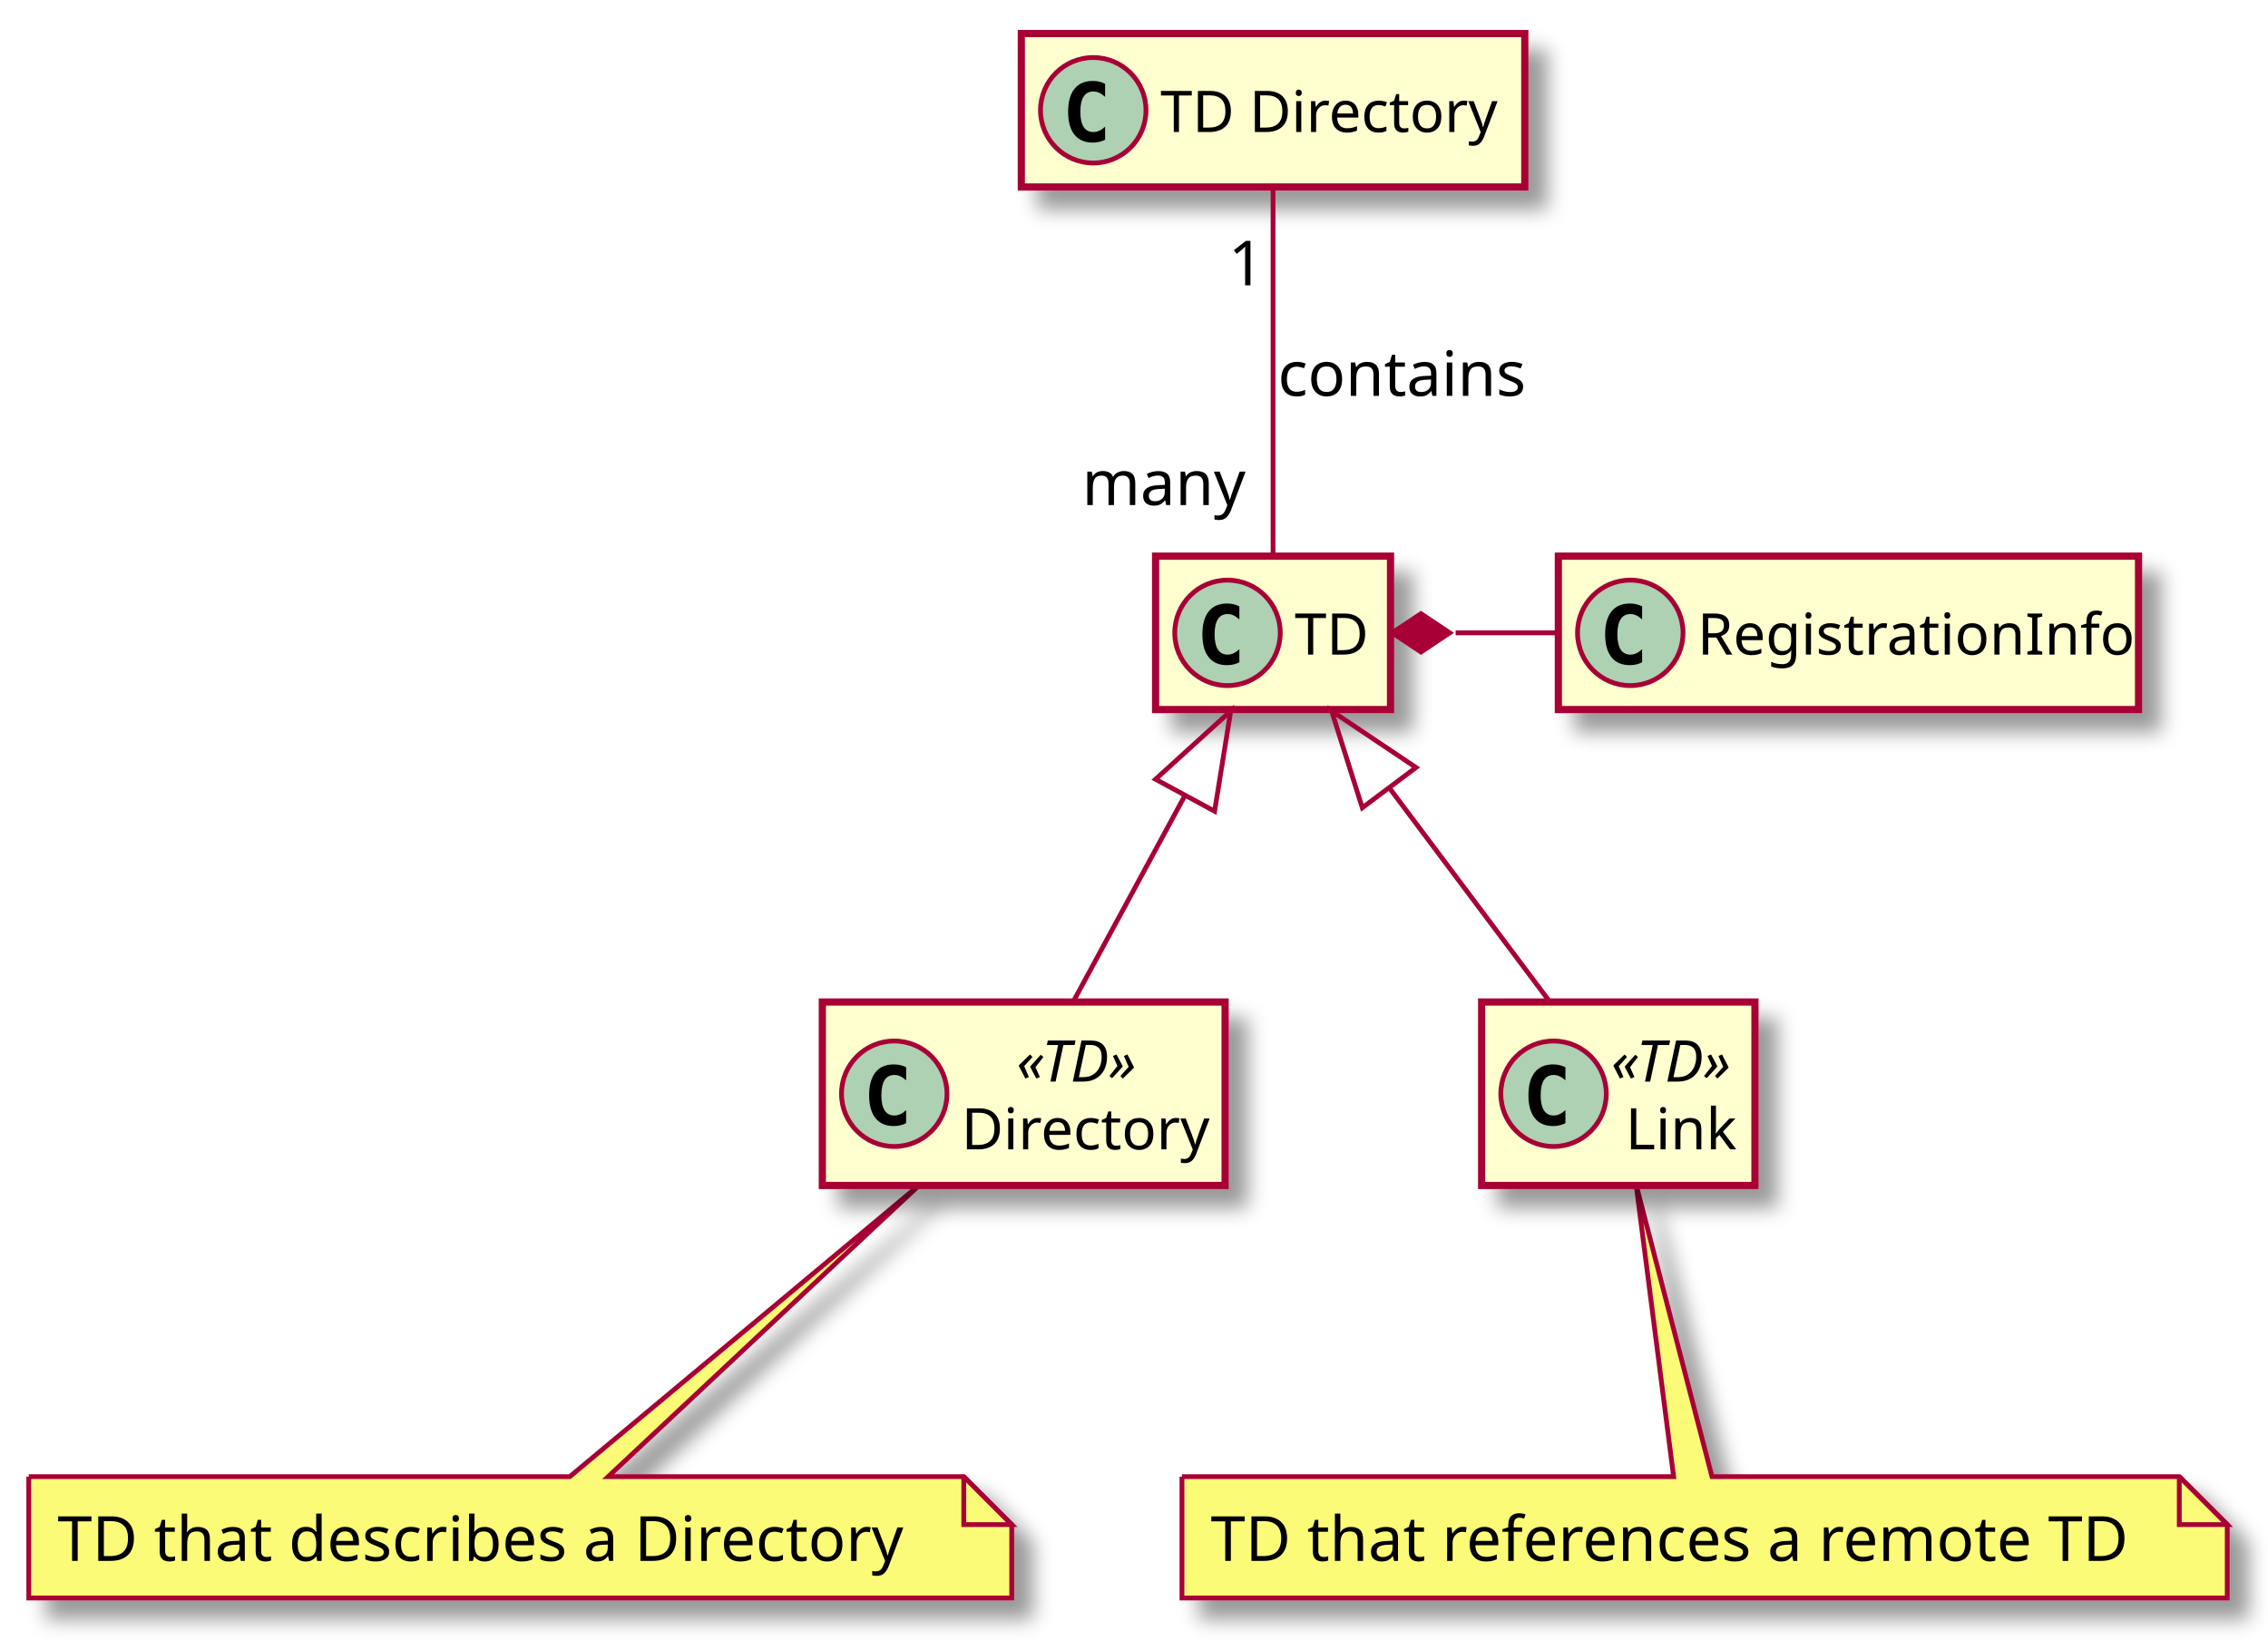
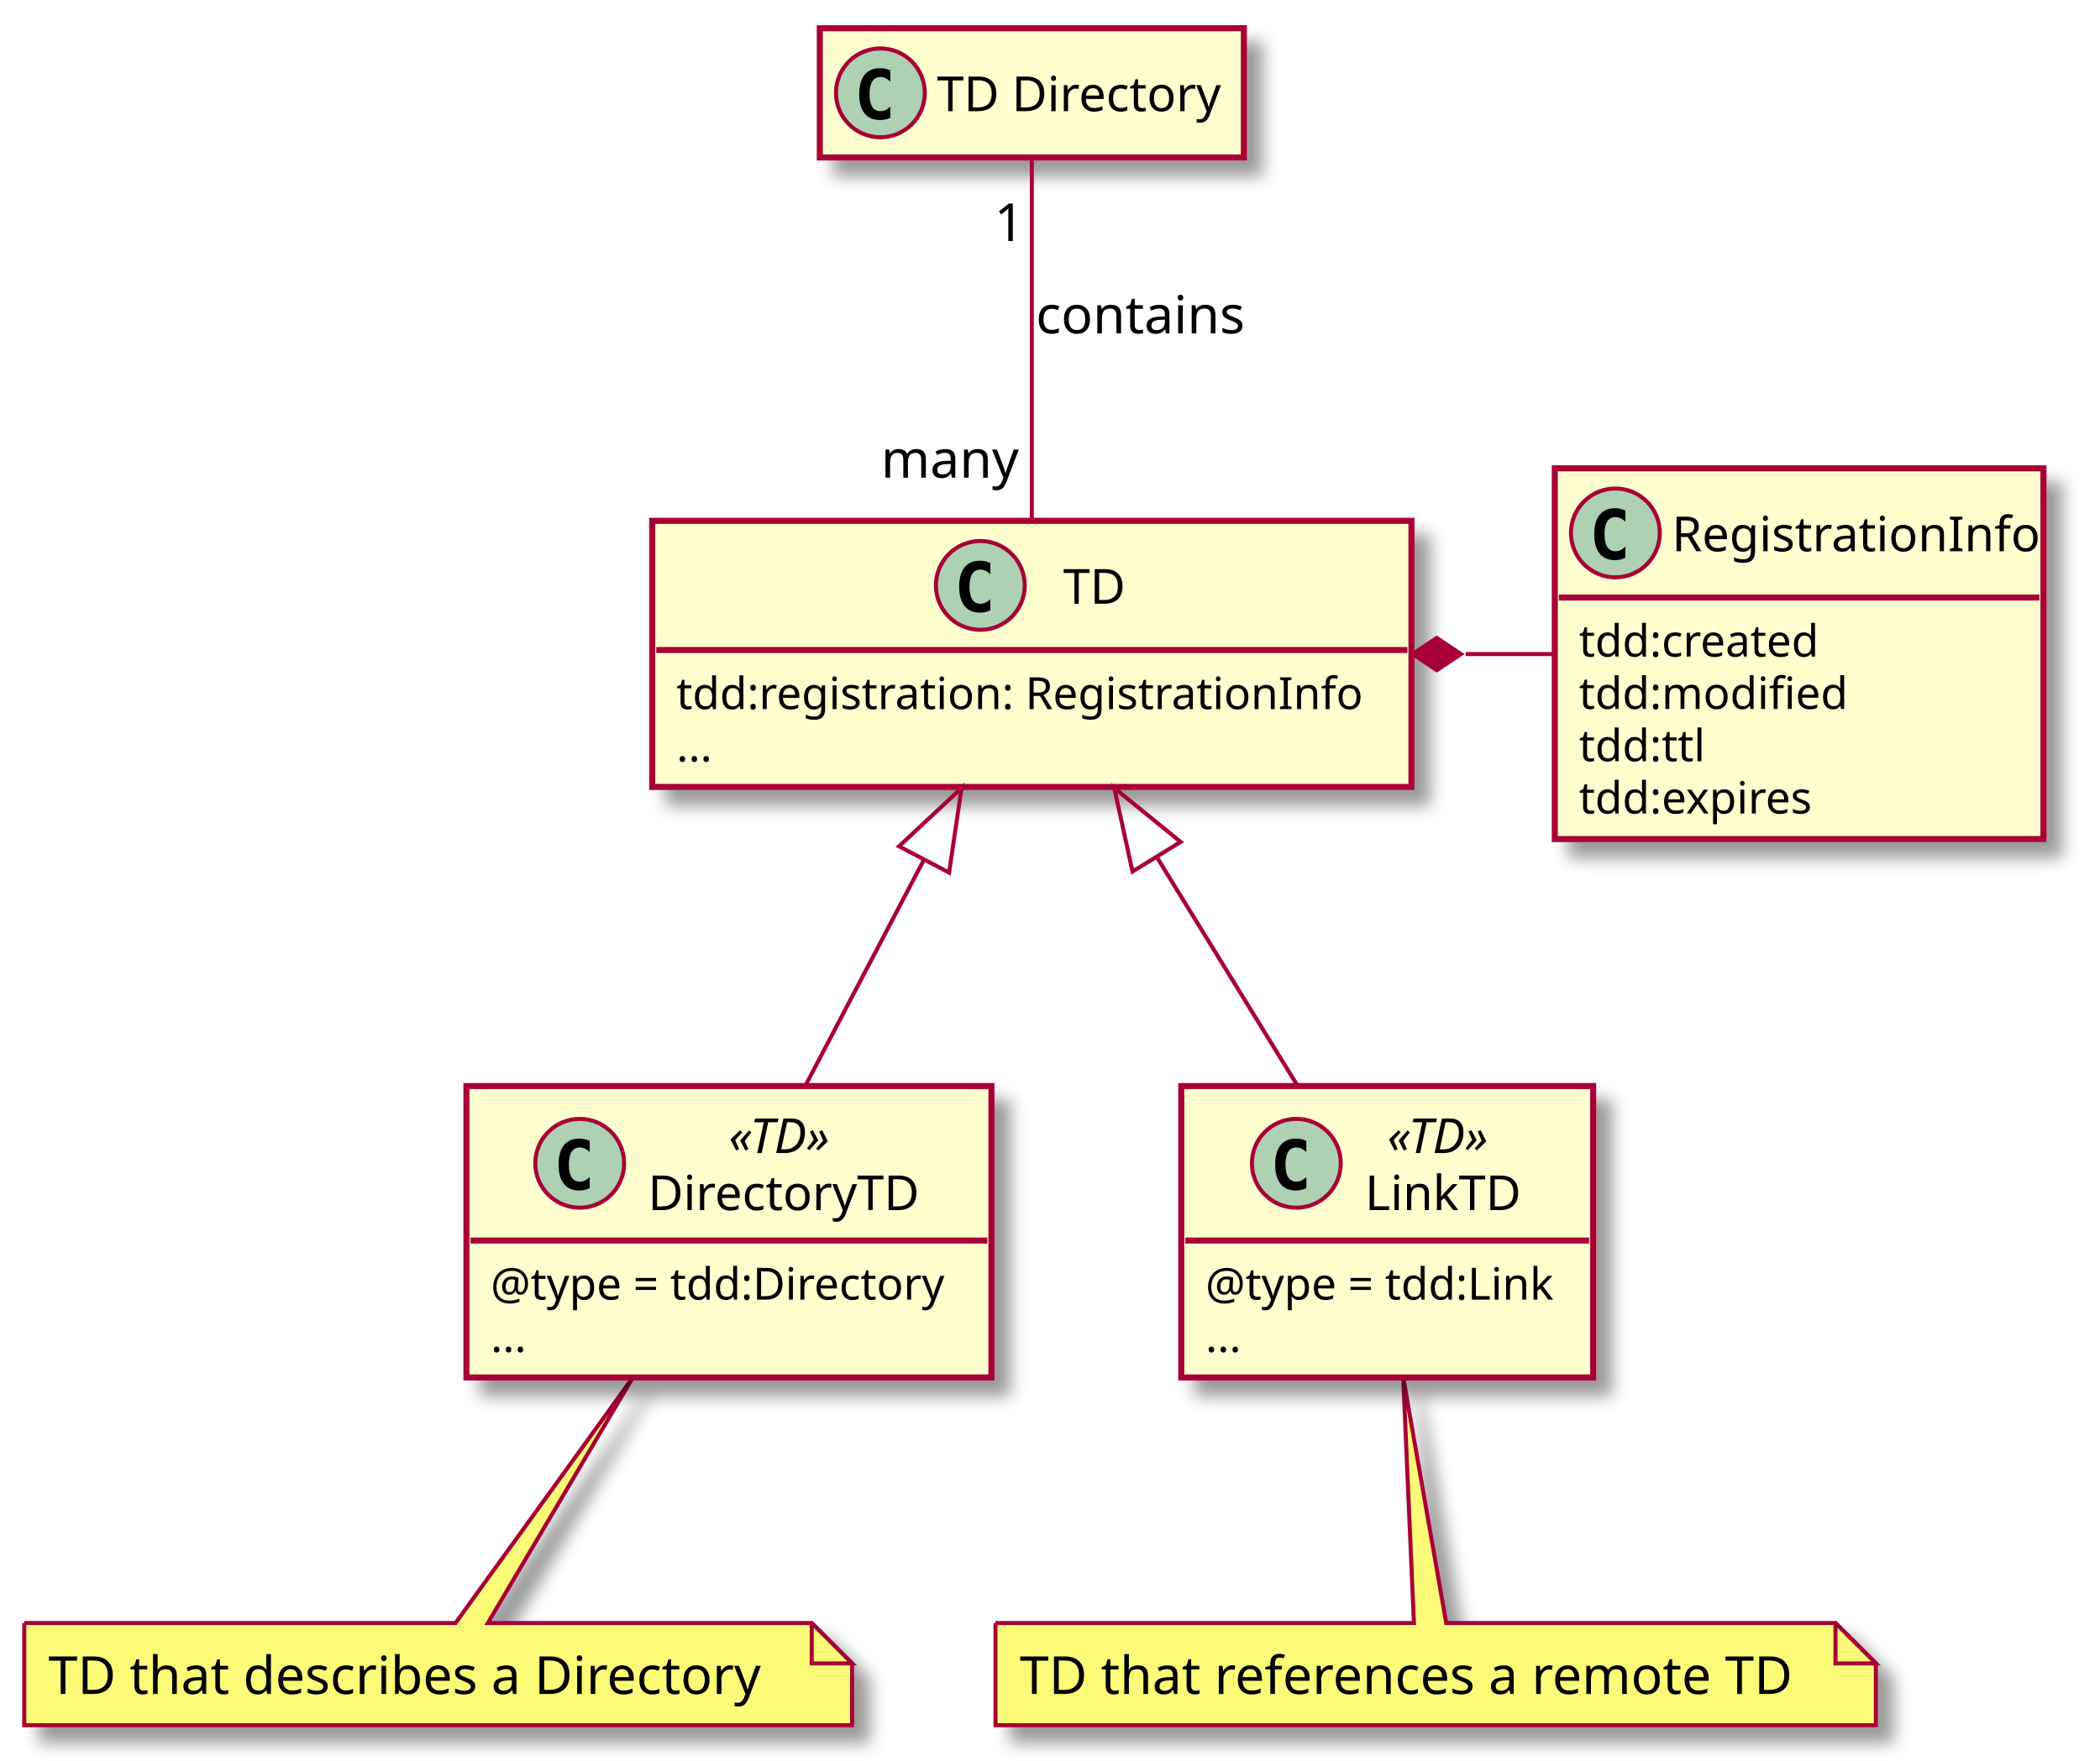
- <svg xmlns="http://www.w3.org/2000/svg" contentScriptType="application/ecmascript" contentStyleType="text/css" height="342px" preserveAspectRatio="none" style="width:473px;height:342px;" version="1.1" viewBox="0 0 473 342" width="473px" zoomAndPan="magnify">
+ <svg xmlns="http://www.w3.org/2000/svg" contentScriptType="application/ecmascript" contentStyleType="text/css" height="436px" preserveAspectRatio="none" style="width:520px;height:436px;" version="1.1" viewBox="0 0 520 436" width="520px" zoomAndPan="magnify">
  <defs>
-     <filter height="300%" id="f1wpkqcbyz9fg0" width="300%" x="-1" y="-1">
+     <filter height="300%" id="fw7ukrhvvh0vd" width="300%" x="-1" y="-1">
      <feGaussianBlur result="blurOut" stdDeviation="2.0" />
      <feColorMatrix in="blurOut" result="blurOut2" type="matrix" values="0 0 0 0 0 0 0 0 0 0 0 0 0 0 0 0 0 0 .4 0" />
      <feOffset dx="4.0" dy="4.0" in="blurOut2" result="blurOut3" />
      <feBlend in="SourceGraphic" in2="blurOut3" mode="normal" />
    </filter>
  </defs>
  <g>
-     <path d="M6,308 L6,333.31 A0,0 0 0 0 6,333.31 L211,333.31 A0,0 0 0 0 211,333.31 L211,318 L201,308 L126.832,308 L191.744,247.166 L118.832,308 L6,308 A0,0 0 0 0 6,308 " fill="#FBFB77" filter="url(#f1wpkqcbyz9fg0)" style="stroke:#A80036;stroke-width:1.0;" />
-     <path d="M201,308 L201,318 L211,318 L201,308 " fill="#FBFB77" style="stroke:#A80036;stroke-width:1.0;" />
-     <text fill="#000000" font-family="sans-serif" font-size="13" lengthAdjust="spacingAndGlyphs" textLength="184" x="12" y="325.568">TD that describes a Directory</text>
-     <path d="M246.5,308 L246.5,333.31 A0,0 0 0 0 246.5,333.31 L464.5,333.31 A0,0 0 0 0 464.5,333.31 L464.5,318 L454.5,308 L357.043,308 L341.23,247.166 L349.043,308 L246.5,308 A0,0 0 0 0 246.5,308 " fill="#FBFB77" filter="url(#f1wpkqcbyz9fg0)" style="stroke:#A80036;stroke-width:1.0;" />
-     <path d="M454.5,308 L454.5,318 L464.5,318 L454.5,308 " fill="#FBFB77" style="stroke:#A80036;stroke-width:1.0;" />
-     <text fill="#000000" font-family="sans-serif" font-size="13" lengthAdjust="spacingAndGlyphs" textLength="197" x="252.5" y="325.568">TD that references a remote TD</text>
-     <rect codeLine="10" fill="#FEFECE" filter="url(#f1wpkqcbyz9fg0)" height="32" id="TDD" style="stroke:#A80036;stroke-width:1.5;" width="105" x="213" y="7" />
-     <ellipse cx="228" cy="23" fill="#ADD1B2" rx="11" ry="11" style="stroke:#A80036;stroke-width:1.0;" />
-     <path d="M230.473,29.143 Q229.892,29.442 229.253,29.591 Q228.614,29.741 227.908,29.741 Q225.401,29.741 224.082,28.089 Q222.762,26.437 222.762,23.316 Q222.762,20.186 224.082,18.535 Q225.401,16.883 227.908,16.883 Q228.614,16.883 229.261,17.032 Q229.909,17.182 230.473,17.48 L230.473,20.203 Q229.842,19.622 229.249,19.352 Q228.655,19.082 228.024,19.082 Q226.68,19.082 225.995,20.149 Q225.31,21.216 225.31,23.316 Q225.31,25.408 225.995,26.474 Q226.68,27.541 228.024,27.541 Q228.655,27.541 229.249,27.271 Q229.842,27.002 230.473,26.42 Z " fill="#000000" />
-     <text fill="#000000" font-family="sans-serif" font-size="12" lengthAdjust="spacingAndGlyphs" textLength="73" x="242" y="27.535">TD Directory</text>
-     <rect codeLine="16" fill="#FEFECE" filter="url(#f1wpkqcbyz9fg0)" height="32" id="TD" style="stroke:#A80036;stroke-width:1.5;" width="49" x="241" y="116" />
-     <ellipse cx="256" cy="132" fill="#ADD1B2" rx="11" ry="11" style="stroke:#A80036;stroke-width:1.0;" />
-     <path d="M258.473,138.143 Q257.892,138.442 257.253,138.591 Q256.614,138.741 255.908,138.741 Q253.401,138.741 252.082,137.089 Q250.762,135.437 250.762,132.316 Q250.762,129.186 252.082,127.535 Q253.401,125.883 255.908,125.883 Q256.614,125.883 257.261,126.032 Q257.909,126.182 258.473,126.481 L258.473,129.203 Q257.842,128.622 257.249,128.352 Q256.655,128.083 256.024,128.083 Q254.68,128.083 253.995,129.149 Q253.31,130.216 253.31,132.316 Q253.31,134.408 253.995,135.474 Q254.68,136.541 256.024,136.541 Q256.655,136.541 257.249,136.271 Q257.842,136.001 258.473,135.42 Z " fill="#000000" />
-     <text fill="#000000" font-family="sans-serif" font-size="12" lengthAdjust="spacingAndGlyphs" textLength="17" x="270" y="136.535">TD</text>
-     <rect codeLine="25" fill="#FEFECE" filter="url(#f1wpkqcbyz9fg0)" height="32" id="RegistrationInfo" style="stroke:#A80036;stroke-width:1.5;" width="121" x="325" y="116" />
-     <ellipse cx="340" cy="132" fill="#ADD1B2" rx="11" ry="11" style="stroke:#A80036;stroke-width:1.0;" />
-     <path d="M342.473,138.143 Q341.892,138.442 341.253,138.591 Q340.614,138.741 339.908,138.741 Q337.401,138.741 336.082,137.089 Q334.762,135.437 334.762,132.316 Q334.762,129.186 336.082,127.535 Q337.401,125.883 339.908,125.883 Q340.614,125.883 341.261,126.032 Q341.909,126.182 342.473,126.481 L342.473,129.203 Q341.842,128.622 341.249,128.352 Q340.655,128.083 340.024,128.083 Q338.68,128.083 337.995,129.149 Q337.31,130.216 337.31,132.316 Q337.31,134.408 337.995,135.474 Q338.68,136.541 340.024,136.541 Q340.655,136.541 341.249,136.271 Q341.842,136.001 342.473,135.42 Z " fill="#000000" />
-     <text fill="#000000" font-family="sans-serif" font-size="12" lengthAdjust="spacingAndGlyphs" textLength="89" x="354" y="136.535">RegistrationInfo</text>
-     <rect codeLine="32" fill="#FEFECE" filter="url(#f1wpkqcbyz9fg0)" height="38.266" id="Directory" style="stroke:#A80036;stroke-width:1.5;" width="84" x="171.5" y="209" />
-     <ellipse cx="186.5" cy="228.133" fill="#ADD1B2" rx="11" ry="11" style="stroke:#A80036;stroke-width:1.0;" />
-     <path d="M188.973,234.276 Q188.392,234.575 187.753,234.724 Q187.114,234.874 186.408,234.874 Q183.901,234.874 182.582,233.222 Q181.262,231.57 181.262,228.449 Q181.262,225.319 182.582,223.667 Q183.901,222.016 186.408,222.016 Q187.114,222.016 187.761,222.165 Q188.409,222.315 188.973,222.613 L188.973,225.336 Q188.342,224.755 187.749,224.485 Q187.155,224.215 186.524,224.215 Q185.18,224.215 184.495,225.282 Q183.81,226.349 183.81,228.449 Q183.81,230.541 184.495,231.607 Q185.18,232.674 186.524,232.674 Q187.155,232.674 187.749,232.404 Q188.342,232.134 188.973,231.553 Z " fill="#000000" />
-     <text fill="#000000" font-family="sans-serif" font-size="12" font-style="italic" lengthAdjust="spacingAndGlyphs" textLength="29" x="212" y="225.602">«TD»</text>
-     <text fill="#000000" font-family="sans-serif" font-size="12" lengthAdjust="spacingAndGlyphs" textLength="52" x="200.5" y="239.734">Directory</text>
-     <rect codeLine="38" fill="#FEFECE" filter="url(#f1wpkqcbyz9fg0)" height="38.266" id="Link" style="stroke:#A80036;stroke-width:1.5;" width="57" x="309" y="209" />
-     <ellipse cx="324" cy="228.133" fill="#ADD1B2" rx="11" ry="11" style="stroke:#A80036;stroke-width:1.0;" />
-     <path d="M326.473,234.276 Q325.892,234.575 325.253,234.724 Q324.614,234.874 323.908,234.874 Q321.401,234.874 320.082,233.222 Q318.762,231.57 318.762,228.449 Q318.762,225.319 320.082,223.667 Q321.401,222.016 323.908,222.016 Q324.614,222.016 325.261,222.165 Q325.909,222.315 326.473,222.613 L326.473,225.336 Q325.842,224.755 325.249,224.485 Q324.655,224.215 324.024,224.215 Q322.68,224.215 321.995,225.282 Q321.31,226.349 321.31,228.449 Q321.31,230.541 321.995,231.607 Q322.68,232.674 324.024,232.674 Q324.655,232.674 325.249,232.404 Q325.842,232.134 326.473,231.553 Z " fill="#000000" />
-     <text fill="#000000" font-family="sans-serif" font-size="12" font-style="italic" lengthAdjust="spacingAndGlyphs" textLength="29" x="336" y="225.602">«TD»</text>
-     <text fill="#000000" font-family="sans-serif" font-size="12" lengthAdjust="spacingAndGlyphs" textLength="23" x="339" y="239.734">Link</text>
-     <path codeLine="4" d="M265.5,39.083 C265.5,59.692 265.5,95.211 265.5,115.851 " fill="none" id="TDD-TD" style="stroke:#A80036;stroke-width:1.0;" />
-     <text fill="#000000" font-family="sans-serif" font-size="13" lengthAdjust="spacingAndGlyphs" textLength="54" x="266.5" y="82.568">contains</text>
-     <text fill="#000000" font-family="sans-serif" font-size="13" lengthAdjust="spacingAndGlyphs" textLength="8" x="256.175" y="59.515">1</text>
-     <text fill="#000000" font-family="sans-serif" font-size="13" lengthAdjust="spacingAndGlyphs" textLength="34" x="225.656" y="105.343">many</text>
-     <path codeLine="5" d="M303.577,132 C310.689,132 317.8,132 324.912,132 " fill="none" id="TD-backto-RegistrationInfo" style="stroke:#A80036;stroke-width:1.0;" />
-     <polygon fill="#A80036" points="290.344,132,296.344,136,302.344,132,296.344,128,290.344,132" style="stroke:#A80036;stroke-width:1.0;" />
-     <path codeLine="6" d="M246.955,166.236 C239.165,180.618 230.4,196.8 223.796,208.992 " fill="none" id="TD-backto-Directory" style="stroke:#A80036;stroke-width:1.0;" />
-     <polygon fill="none" points="240.998,162.537,256.679,148.285,253.308,169.205,240.998,162.537" style="stroke:#A80036;stroke-width:1.0;" />
-     <path codeLine="7" d="M289.715,164.287 C300.854,179.139 313.685,196.246 323.244,208.992 " fill="none" id="TD-backto-Link" style="stroke:#A80036;stroke-width:1.0;" />
-     <polygon fill="none" points="284.114,168.485,277.714,148.285,295.314,160.085,284.114,168.485" style="stroke:#A80036;stroke-width:1.0;" />
+     <path d="M6,402 L6,427.31 A0,0 0 0 0 6,427.31 L211,427.31 A0,0 0 0 0 211,427.31 L211,412 L201,402 L120.799,402 L156.725,341.158 L112.799,402 L6,402 A0,0 0 0 0 6,402 " fill="#FBFB77" filter="url(#fw7ukrhvvh0vd)" style="stroke:#A80036;stroke-width:1.0;" />
+     <path d="M201,402 L201,412 L211,412 L201,402 " fill="#FBFB77" style="stroke:#A80036;stroke-width:1.0;" />
+     <text fill="#000000" font-family="sans-serif" font-size="13" lengthAdjust="spacingAndGlyphs" textLength="184" x="12" y="419.568">TD that describes a Directory</text>
+     <path d="M246.5,402 L246.5,427.31 A0,0 0 0 0 246.5,427.31 L464.5,427.31 A0,0 0 0 0 464.5,427.31 L464.5,412 L454.5,402 L358.117,402 L347.462,341.158 L350.117,402 L246.5,402 A0,0 0 0 0 246.5,402 " fill="#FBFB77" filter="url(#fw7ukrhvvh0vd)" style="stroke:#A80036;stroke-width:1.0;" />
+     <path d="M454.5,402 L454.5,412 L464.5,412 L454.5,402 " fill="#FBFB77" style="stroke:#A80036;stroke-width:1.0;" />
+     <text fill="#000000" font-family="sans-serif" font-size="13" lengthAdjust="spacingAndGlyphs" textLength="197" x="252.5" y="419.568">TD that references a remote TD</text>
+     <rect codeLine="10" fill="#FEFECE" filter="url(#fw7ukrhvvh0vd)" height="32" id="TDD" style="stroke:#A80036;stroke-width:1.5;" width="105" x="203" y="7" />
+     <ellipse cx="218" cy="23" fill="#ADD1B2" rx="11" ry="11" style="stroke:#A80036;stroke-width:1.0;" />
+     <path d="M220.473,29.143 Q219.892,29.442 219.253,29.591 Q218.614,29.741 217.908,29.741 Q215.401,29.741 214.082,28.089 Q212.762,26.437 212.762,23.316 Q212.762,20.186 214.082,18.535 Q215.401,16.883 217.908,16.883 Q218.614,16.883 219.261,17.032 Q219.909,17.182 220.473,17.48 L220.473,20.203 Q219.842,19.622 219.249,19.352 Q218.655,19.082 218.024,19.082 Q216.68,19.082 215.995,20.149 Q215.31,21.216 215.31,23.316 Q215.31,25.408 215.995,26.474 Q216.68,27.541 218.024,27.541 Q218.655,27.541 219.249,27.271 Q219.842,27.002 220.473,26.42 Z " fill="#000000" />
+     <text fill="#000000" font-family="sans-serif" font-size="12" lengthAdjust="spacingAndGlyphs" textLength="73" x="232" y="27.535">TD Directory</text>
+     <rect codeLine="16" fill="#FEFECE" filter="url(#fw7ukrhvvh0vd)" height="65.91" id="TD" style="stroke:#A80036;stroke-width:1.5;" width="188" x="161.5" y="129" />
+     <ellipse cx="242.75" cy="145" fill="#ADD1B2" rx="11" ry="11" style="stroke:#A80036;stroke-width:1.0;" />
+     <path d="M245.223,151.143 Q244.642,151.442 244.003,151.591 Q243.364,151.741 242.658,151.741 Q240.151,151.741 238.832,150.089 Q237.512,148.437 237.512,145.316 Q237.512,142.186 238.832,140.535 Q240.151,138.883 242.658,138.883 Q243.364,138.883 244.011,139.032 Q244.659,139.182 245.223,139.481 L245.223,142.203 Q244.592,141.622 243.999,141.352 Q243.405,141.083 242.774,141.083 Q241.43,141.083 240.745,142.149 Q240.06,143.216 240.06,145.316 Q240.06,147.408 240.745,148.474 Q241.43,149.541 242.774,149.541 Q243.405,149.541 243.999,149.271 Q244.592,149.001 245.223,148.42 Z " fill="#000000" />
+     <text fill="#000000" font-family="sans-serif" font-size="12" lengthAdjust="spacingAndGlyphs" textLength="17" x="263.25" y="149.535">TD</text>
+     <line style="stroke:#A80036;stroke-width:1.5;" x1="162.5" x2="348.5" y1="161" y2="161" />
+     <text fill="#000000" font-family="sans-serif" font-size="11" lengthAdjust="spacingAndGlyphs" textLength="176" x="167.5" y="175.635">tdd:registration: RegistrationInfo</text>
+     <text fill="#000000" font-family="sans-serif" font-size="11" lengthAdjust="spacingAndGlyphs" textLength="9" x="167.5" y="188.59">...</text>
+     <rect codeLine="25" fill="#FEFECE" filter="url(#fw7ukrhvvh0vd)" height="91.82" id="RegistrationInfo" style="stroke:#A80036;stroke-width:1.5;" width="121" x="385" y="116" />
+     <ellipse cx="400" cy="132" fill="#ADD1B2" rx="11" ry="11" style="stroke:#A80036;stroke-width:1.0;" />
+     <path d="M402.473,138.143 Q401.892,138.442 401.253,138.591 Q400.614,138.741 399.908,138.741 Q397.401,138.741 396.082,137.089 Q394.762,135.437 394.762,132.316 Q394.762,129.186 396.082,127.535 Q397.401,125.883 399.908,125.883 Q400.614,125.883 401.261,126.032 Q401.909,126.182 402.473,126.481 L402.473,129.203 Q401.842,128.622 401.249,128.352 Q400.655,128.083 400.024,128.083 Q398.68,128.083 397.995,129.149 Q397.31,130.216 397.31,132.316 Q397.31,134.408 397.995,135.474 Q398.68,136.541 400.024,136.541 Q400.655,136.541 401.249,136.271 Q401.842,136.001 402.473,135.42 Z " fill="#000000" />
+     <text fill="#000000" font-family="sans-serif" font-size="12" lengthAdjust="spacingAndGlyphs" textLength="89" x="414" y="136.535">RegistrationInfo</text>
+     <line style="stroke:#A80036;stroke-width:1.5;" x1="386" x2="505" y1="148" y2="148" />
+     <text fill="#000000" font-family="sans-serif" font-size="11" lengthAdjust="spacingAndGlyphs" textLength="61" x="391" y="162.635">tdd:created</text>
+     <text fill="#000000" font-family="sans-serif" font-size="11" lengthAdjust="spacingAndGlyphs" textLength="68" x="391" y="175.59">tdd:modified</text>
+     <text fill="#000000" font-family="sans-serif" font-size="11" lengthAdjust="spacingAndGlyphs" textLength="32" x="391" y="188.545">tdd:ttl</text>
+     <text fill="#000000" font-family="sans-serif" font-size="11" lengthAdjust="spacingAndGlyphs" textLength="61" x="391" y="201.5">tdd:expires</text>
+     <rect codeLine="32" fill="#FEFECE" filter="url(#fw7ukrhvvh0vd)" height="72.176" id="DirectoryTD" style="stroke:#A80036;stroke-width:1.5;" width="130" x="115.5" y="269" />
+     <ellipse cx="143.55" cy="288.133" fill="#ADD1B2" rx="11" ry="11" style="stroke:#A80036;stroke-width:1.0;" />
+     <path d="M146.023,294.276 Q145.442,294.575 144.803,294.724 Q144.164,294.873 143.458,294.873 Q140.951,294.873 139.631,293.222 Q138.312,291.57 138.312,288.449 Q138.312,285.319 139.631,283.668 Q140.951,282.016 143.458,282.016 Q144.164,282.016 144.811,282.165 Q145.459,282.315 146.023,282.613 L146.023,285.336 Q145.392,284.755 144.799,284.485 Q144.205,284.215 143.574,284.215 Q142.23,284.215 141.545,285.282 Q140.86,286.349 140.86,288.449 Q140.86,290.541 141.545,291.607 Q142.23,292.674 143.574,292.674 Q144.205,292.674 144.799,292.404 Q145.392,292.134 146.023,291.553 Z " fill="#000000" />
+     <text fill="#000000" font-family="sans-serif" font-size="12" font-style="italic" lengthAdjust="spacingAndGlyphs" textLength="29" x="180.45" y="285.602">«TD»</text>
+     <text fill="#000000" font-family="sans-serif" font-size="12" lengthAdjust="spacingAndGlyphs" textLength="69" x="160.45" y="299.734">DirectoryTD</text>
+     <line style="stroke:#A80036;stroke-width:1.5;" x1="116.5" x2="244.5" y1="307.266" y2="307.266" />
+     <text fill="#000000" font-family="sans-serif" font-size="11" lengthAdjust="spacingAndGlyphs" textLength="118" x="121.5" y="321.9">@type = tdd:Directory</text>
+     <text fill="#000000" font-family="sans-serif" font-size="11" lengthAdjust="spacingAndGlyphs" textLength="9" x="121.5" y="334.856">...</text>
+     <rect codeLine="38" fill="#FEFECE" filter="url(#fw7ukrhvvh0vd)" height="72.176" id="LinkTD" style="stroke:#A80036;stroke-width:1.5;" width="102" x="292.5" y="269" />
+     <ellipse cx="321" cy="288.133" fill="#ADD1B2" rx="11" ry="11" style="stroke:#A80036;stroke-width:1.0;" />
+     <path d="M323.473,294.276 Q322.892,294.575 322.253,294.724 Q321.614,294.873 320.908,294.873 Q318.401,294.873 317.082,293.222 Q315.762,291.57 315.762,288.449 Q315.762,285.319 317.082,283.668 Q318.401,282.016 320.908,282.016 Q321.614,282.016 322.261,282.165 Q322.909,282.315 323.473,282.613 L323.473,285.336 Q322.842,284.755 322.249,284.485 Q321.655,284.215 321.024,284.215 Q319.68,284.215 318.995,285.282 Q318.31,286.349 318.31,288.449 Q318.31,290.541 318.995,291.607 Q319.68,292.674 321.024,292.674 Q321.655,292.674 322.249,292.404 Q322.842,292.134 323.473,291.553 Z " fill="#000000" />
+     <text fill="#000000" font-family="sans-serif" font-size="12" font-style="italic" lengthAdjust="spacingAndGlyphs" textLength="29" x="343.5" y="285.602">«TD»</text>
+     <text fill="#000000" font-family="sans-serif" font-size="12" lengthAdjust="spacingAndGlyphs" textLength="40" x="338" y="299.734">LinkTD</text>
+     <line style="stroke:#A80036;stroke-width:1.5;" x1="293.5" x2="393.5" y1="307.266" y2="307.266" />
+     <text fill="#000000" font-family="sans-serif" font-size="11" lengthAdjust="spacingAndGlyphs" textLength="90" x="298.5" y="321.9">@type = tdd:Link</text>
+     <text fill="#000000" font-family="sans-serif" font-size="11" lengthAdjust="spacingAndGlyphs" textLength="9" x="298.5" y="334.856">...</text>
+     <path codeLine="4" d="M255.5,39.217 C255.5,61.06 255.5,100.45 255.5,128.73 " fill="none" id="TDD-TD" style="stroke:#A80036;stroke-width:1.0;" />
+     <text fill="#000000" font-family="sans-serif" font-size="13" lengthAdjust="spacingAndGlyphs" textLength="54" x="256.5" y="82.568">contains</text>
+     <text fill="#000000" font-family="sans-serif" font-size="13" lengthAdjust="spacingAndGlyphs" textLength="8" x="246.175" y="59.693">1</text>
+     <text fill="#000000" font-family="sans-serif" font-size="13" lengthAdjust="spacingAndGlyphs" textLength="34" x="218.153" y="118.311">many</text>
+     <path codeLine="5" d="M362.941,162 C370.265,162 377.589,162 384.913,162 " fill="none" id="TD-backto-RegistrationInfo" style="stroke:#A80036;stroke-width:1.0;" />
+     <polygon fill="#A80036" points="349.758,162,355.758,166,361.758,162,355.758,158,349.758,162" style="stroke:#A80036;stroke-width:1.0;" />
+     <path codeLine="6" d="M228.718,213.064 C219.061,231.478 208.368,251.865 199.511,268.753 " fill="none" id="TD-backto-DirectoryTD" style="stroke:#A80036;stroke-width:1.0;" />
+     <polygon fill="none" points="222.616,209.627,238.105,195.167,235.015,216.13,222.616,209.627" style="stroke:#A80036;stroke-width:1.0;" />
+     <path codeLine="7" d="M286.568,212.486 C297.993,231.05 310.693,251.689 321.194,268.753 " fill="none" id="TD-backto-LinkTD" style="stroke:#A80036;stroke-width:1.0;" />
+     <polygon fill="none" points="280.43,215.868,275.91,195.167,292.354,208.531,280.43,215.868" style="stroke:#A80036;stroke-width:1.0;" />
  </g>
</svg>
